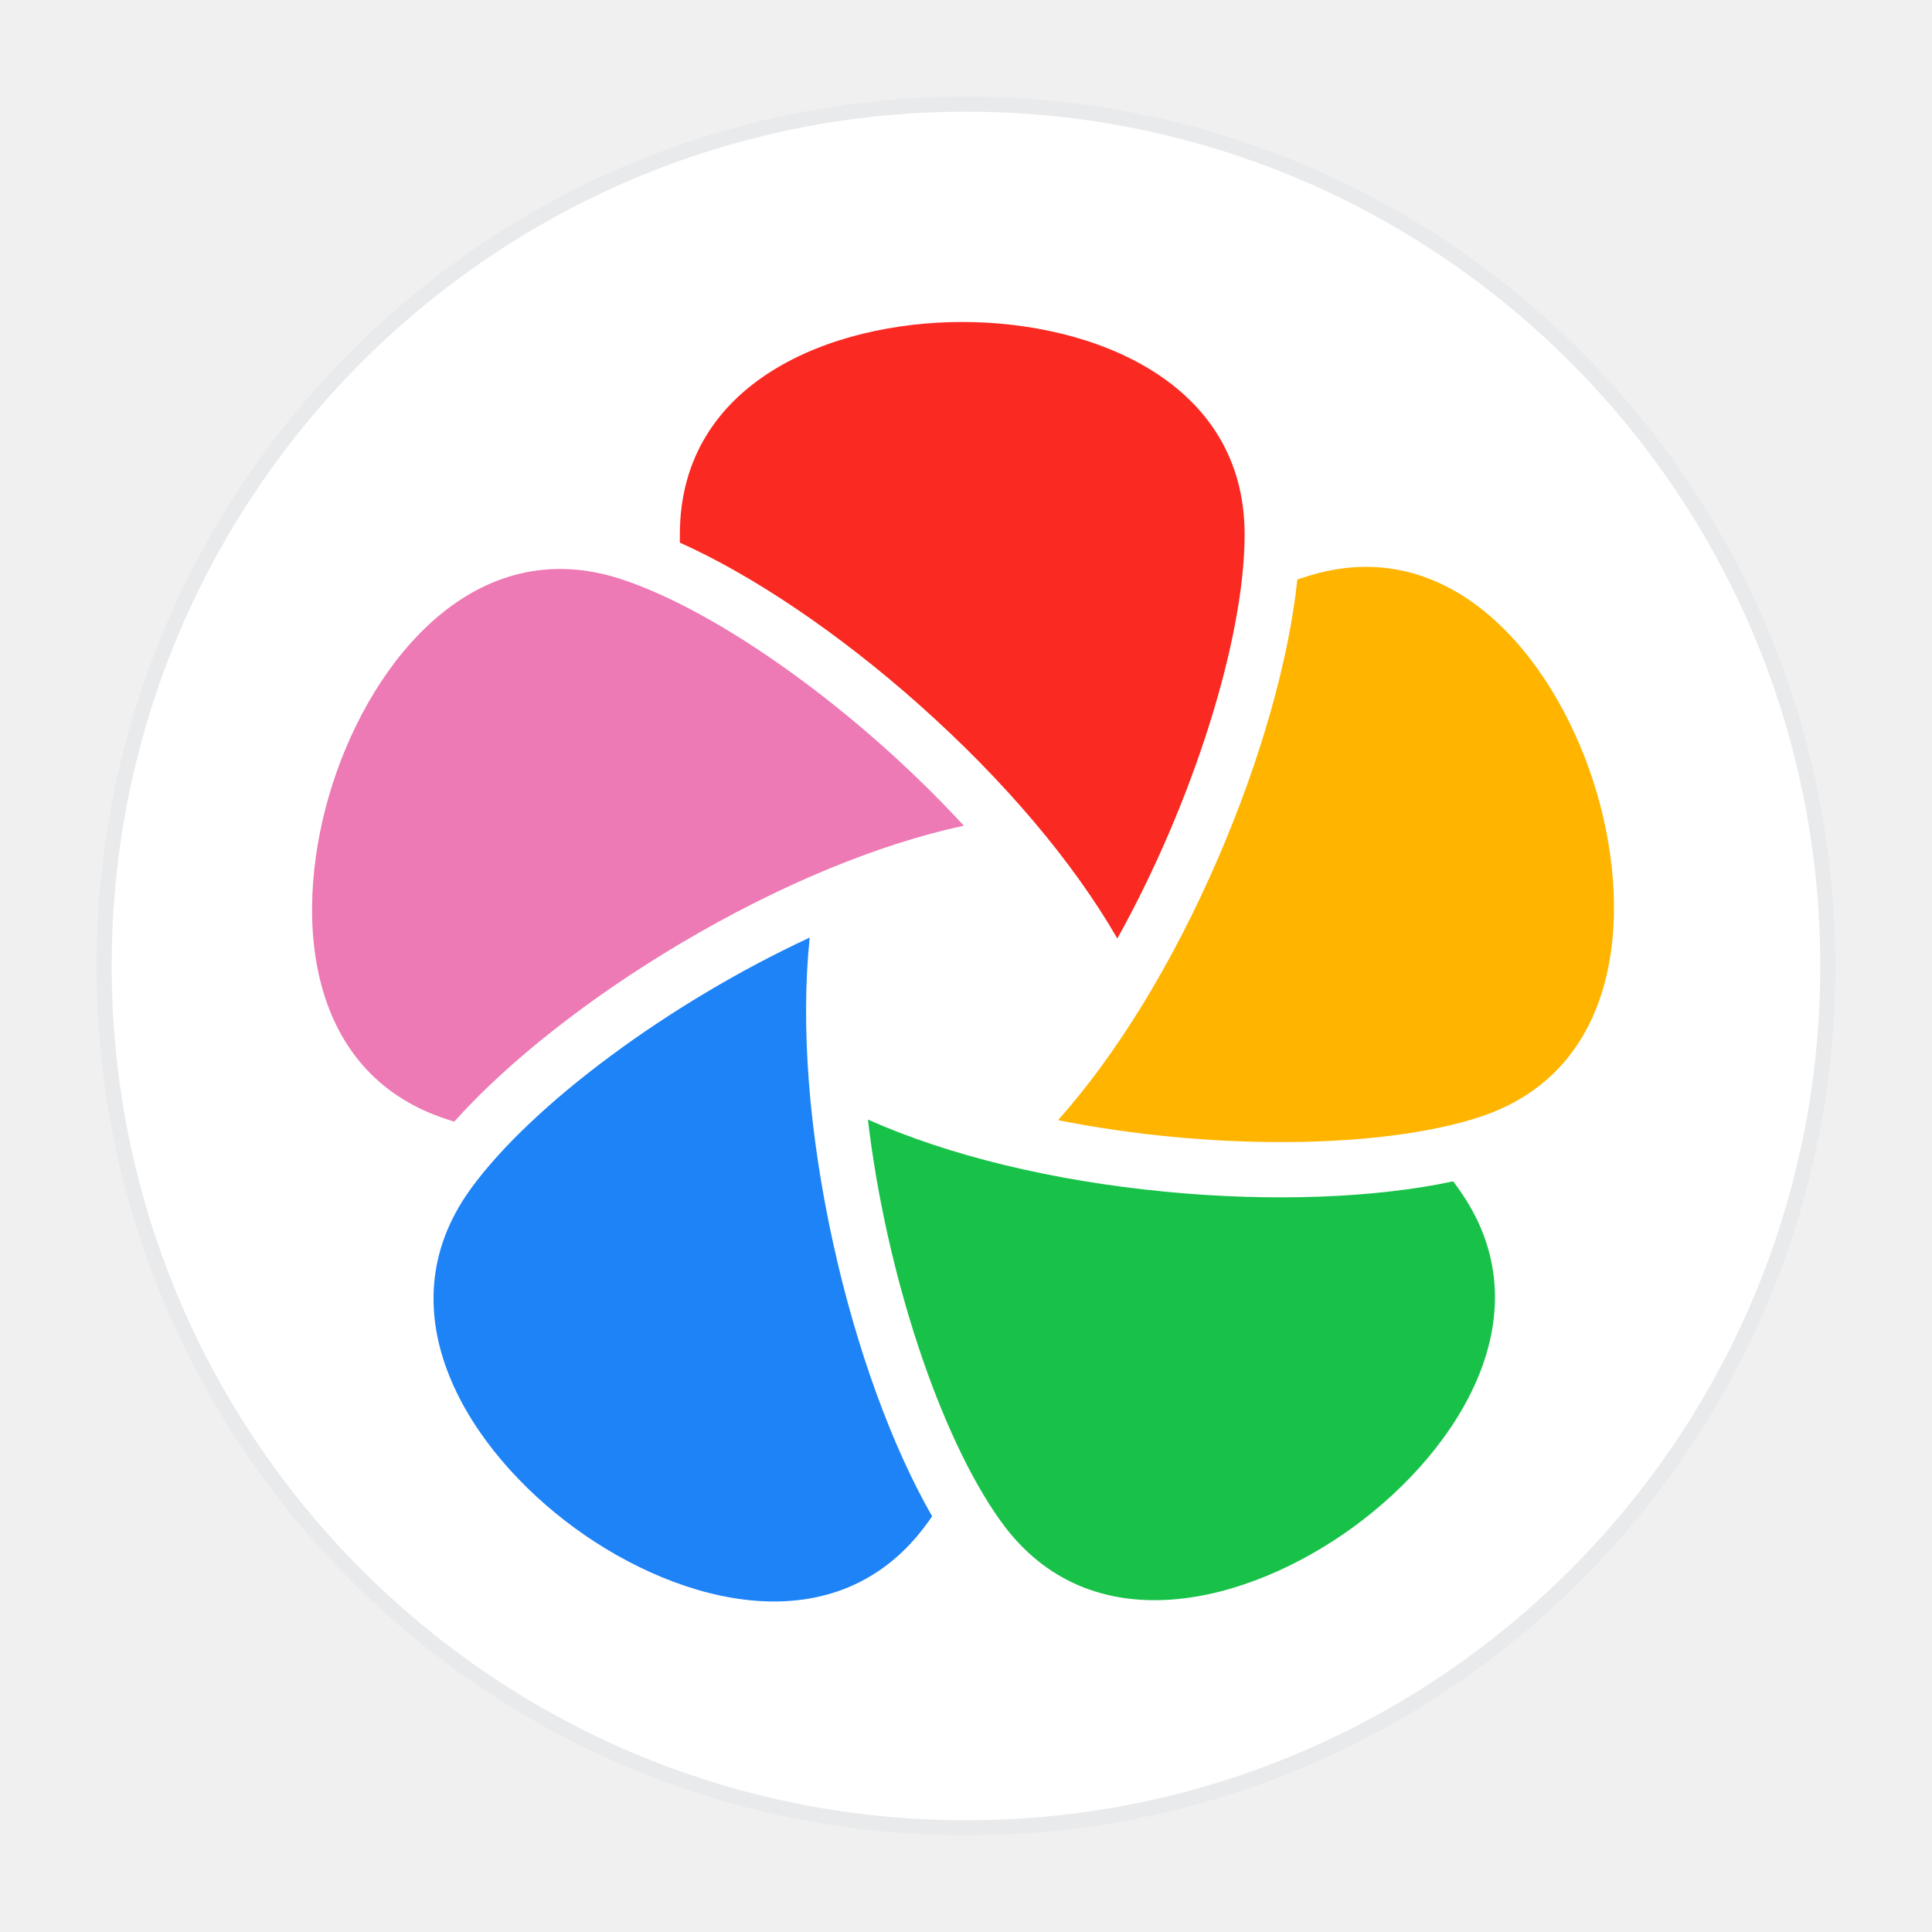
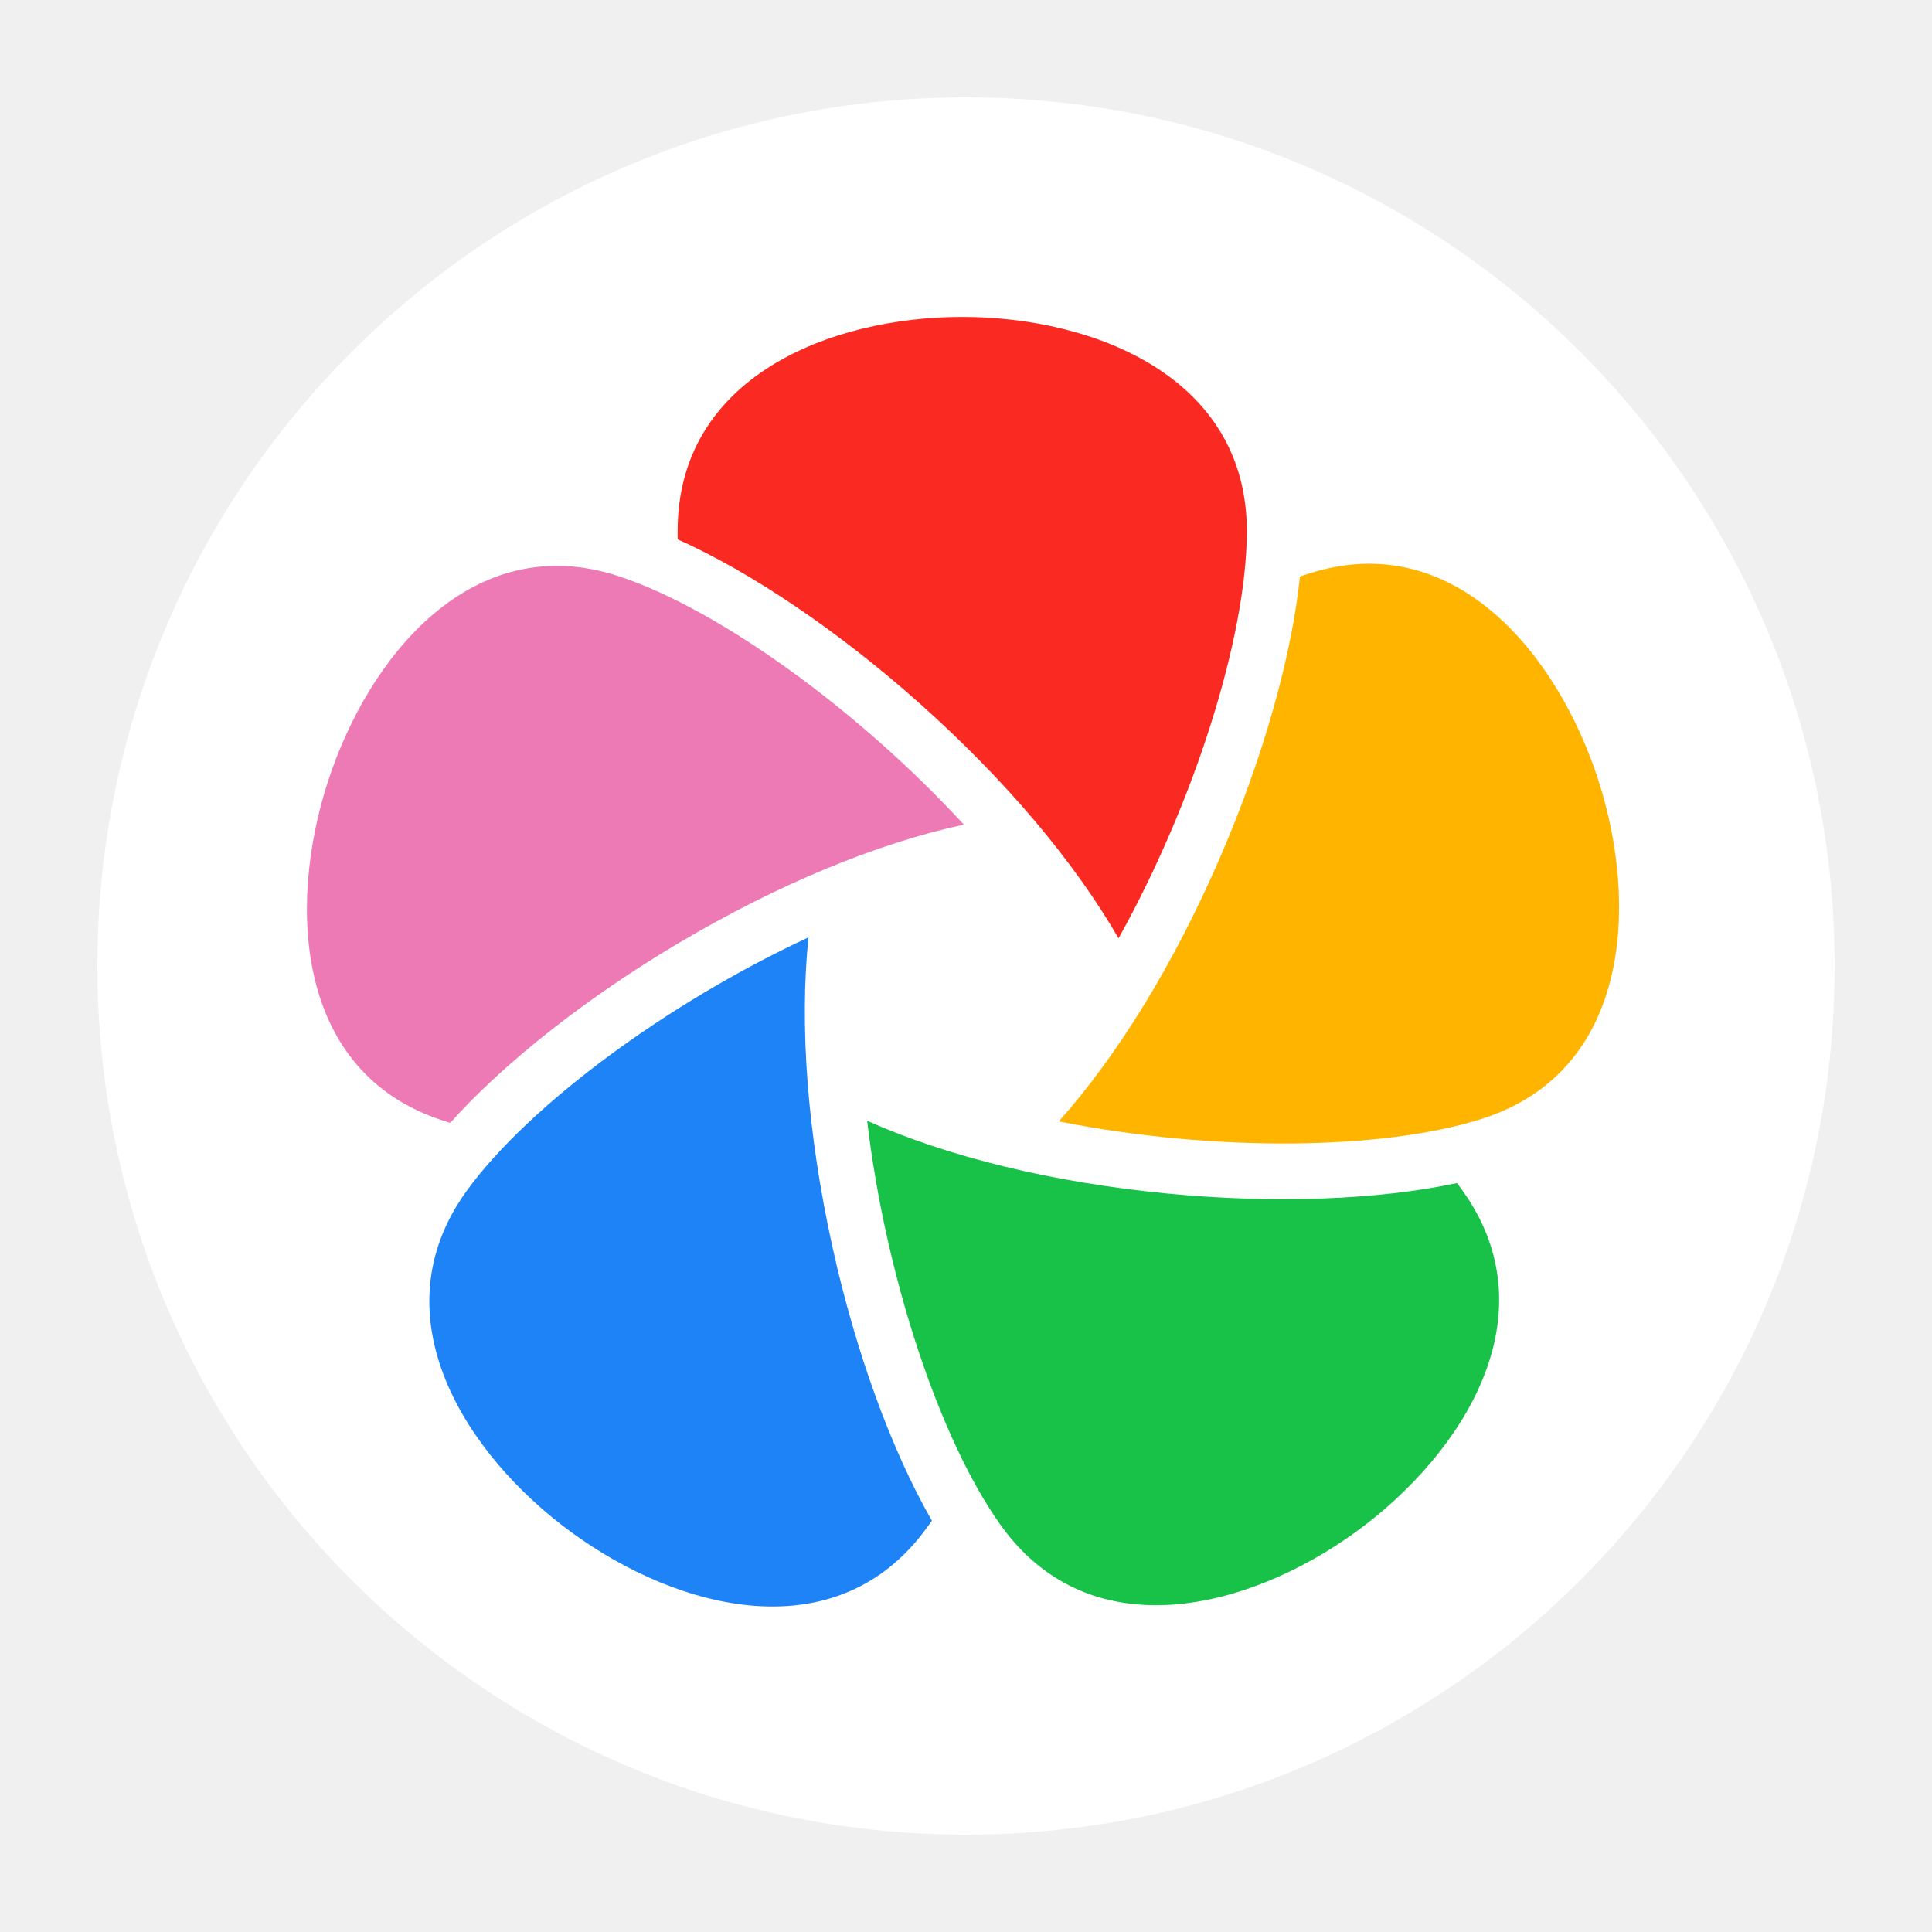
- <svg xmlns="http://www.w3.org/2000/svg" fill="none" viewBox="-5.333 -5.333 106.667 106.667">
+ <svg xmlns="http://www.w3.org/2000/svg" fill="none" viewBox="-4.917 -4.917 105.833 105.833">
  <rect width="95.165" height="95.165" x=".417" y=".417" fill="#fff" rx="47.583" />
-   <rect width="95.165" height="95.165" x=".417" y=".417" stroke="#e9eaec" stroke-width=".835" rx="47.583" />
  <path fill="#fa2921" d="M45.416 33.575c4.706 4.188 8.498 8.678 10.94 12.908 4.191-7.538 6.992-16.495 7.027-22.2v-.111c0-8.442-8.375-11.728-15.59-11.728s-15.59 3.286-15.59 11.728v.455c4.022 1.798 8.788 5.01 13.213 8.948" />
  <path fill="#ed79b5" d="M19.744 56.595c2.942-3.29 7.454-6.856 12.546-9.87 5.417-3.206 10.835-5.446 15.591-6.471-5.835-6.338-13.442-11.785-18.828-13.581l-.105-.034c-7.986-2.608-13.682 4.385-15.91 11.284-2.23 6.898-1.71 15.923 6.275 18.531z" />
  <path fill="#ffb400" d="M82.634 37.806c-2.229-6.899-7.925-13.892-15.91-11.283l-.431.14c-.457 4.4-2.022 9.952-4.38 15.4-2.508 5.794-5.583 10.808-8.831 14.449 8.425 1.68 17.764 1.59 23.172-.14l.104-.034c7.986-2.61 8.505-11.634 6.276-18.532" />
  <path fill="#1e83f7" d="M40.673 63.34c-1.358-6.17-1.803-12.045-1.303-16.908-7.798 3.62-15.3 9.212-18.666 13.807l-.064.09c-4.935 6.83-.08 14.438 5.757 18.7 5.836 4.264 14.533 6.556 19.469-.274l.267-.369c-2.204-3.829-4.184-9.246-5.46-15.046" />
  <path fill="#18c249" d="M74.9 59.889c-4.302.923-10.037 1.142-15.92.57-6.256-.607-11.948-1.998-16.396-3.98 1.014 8.576 3.986 17.478 7.293 22.115l.064.09c4.935 6.83 13.632 4.538 19.47.274 5.836-4.264 10.691-11.872 5.756-18.7z" />
</svg>
